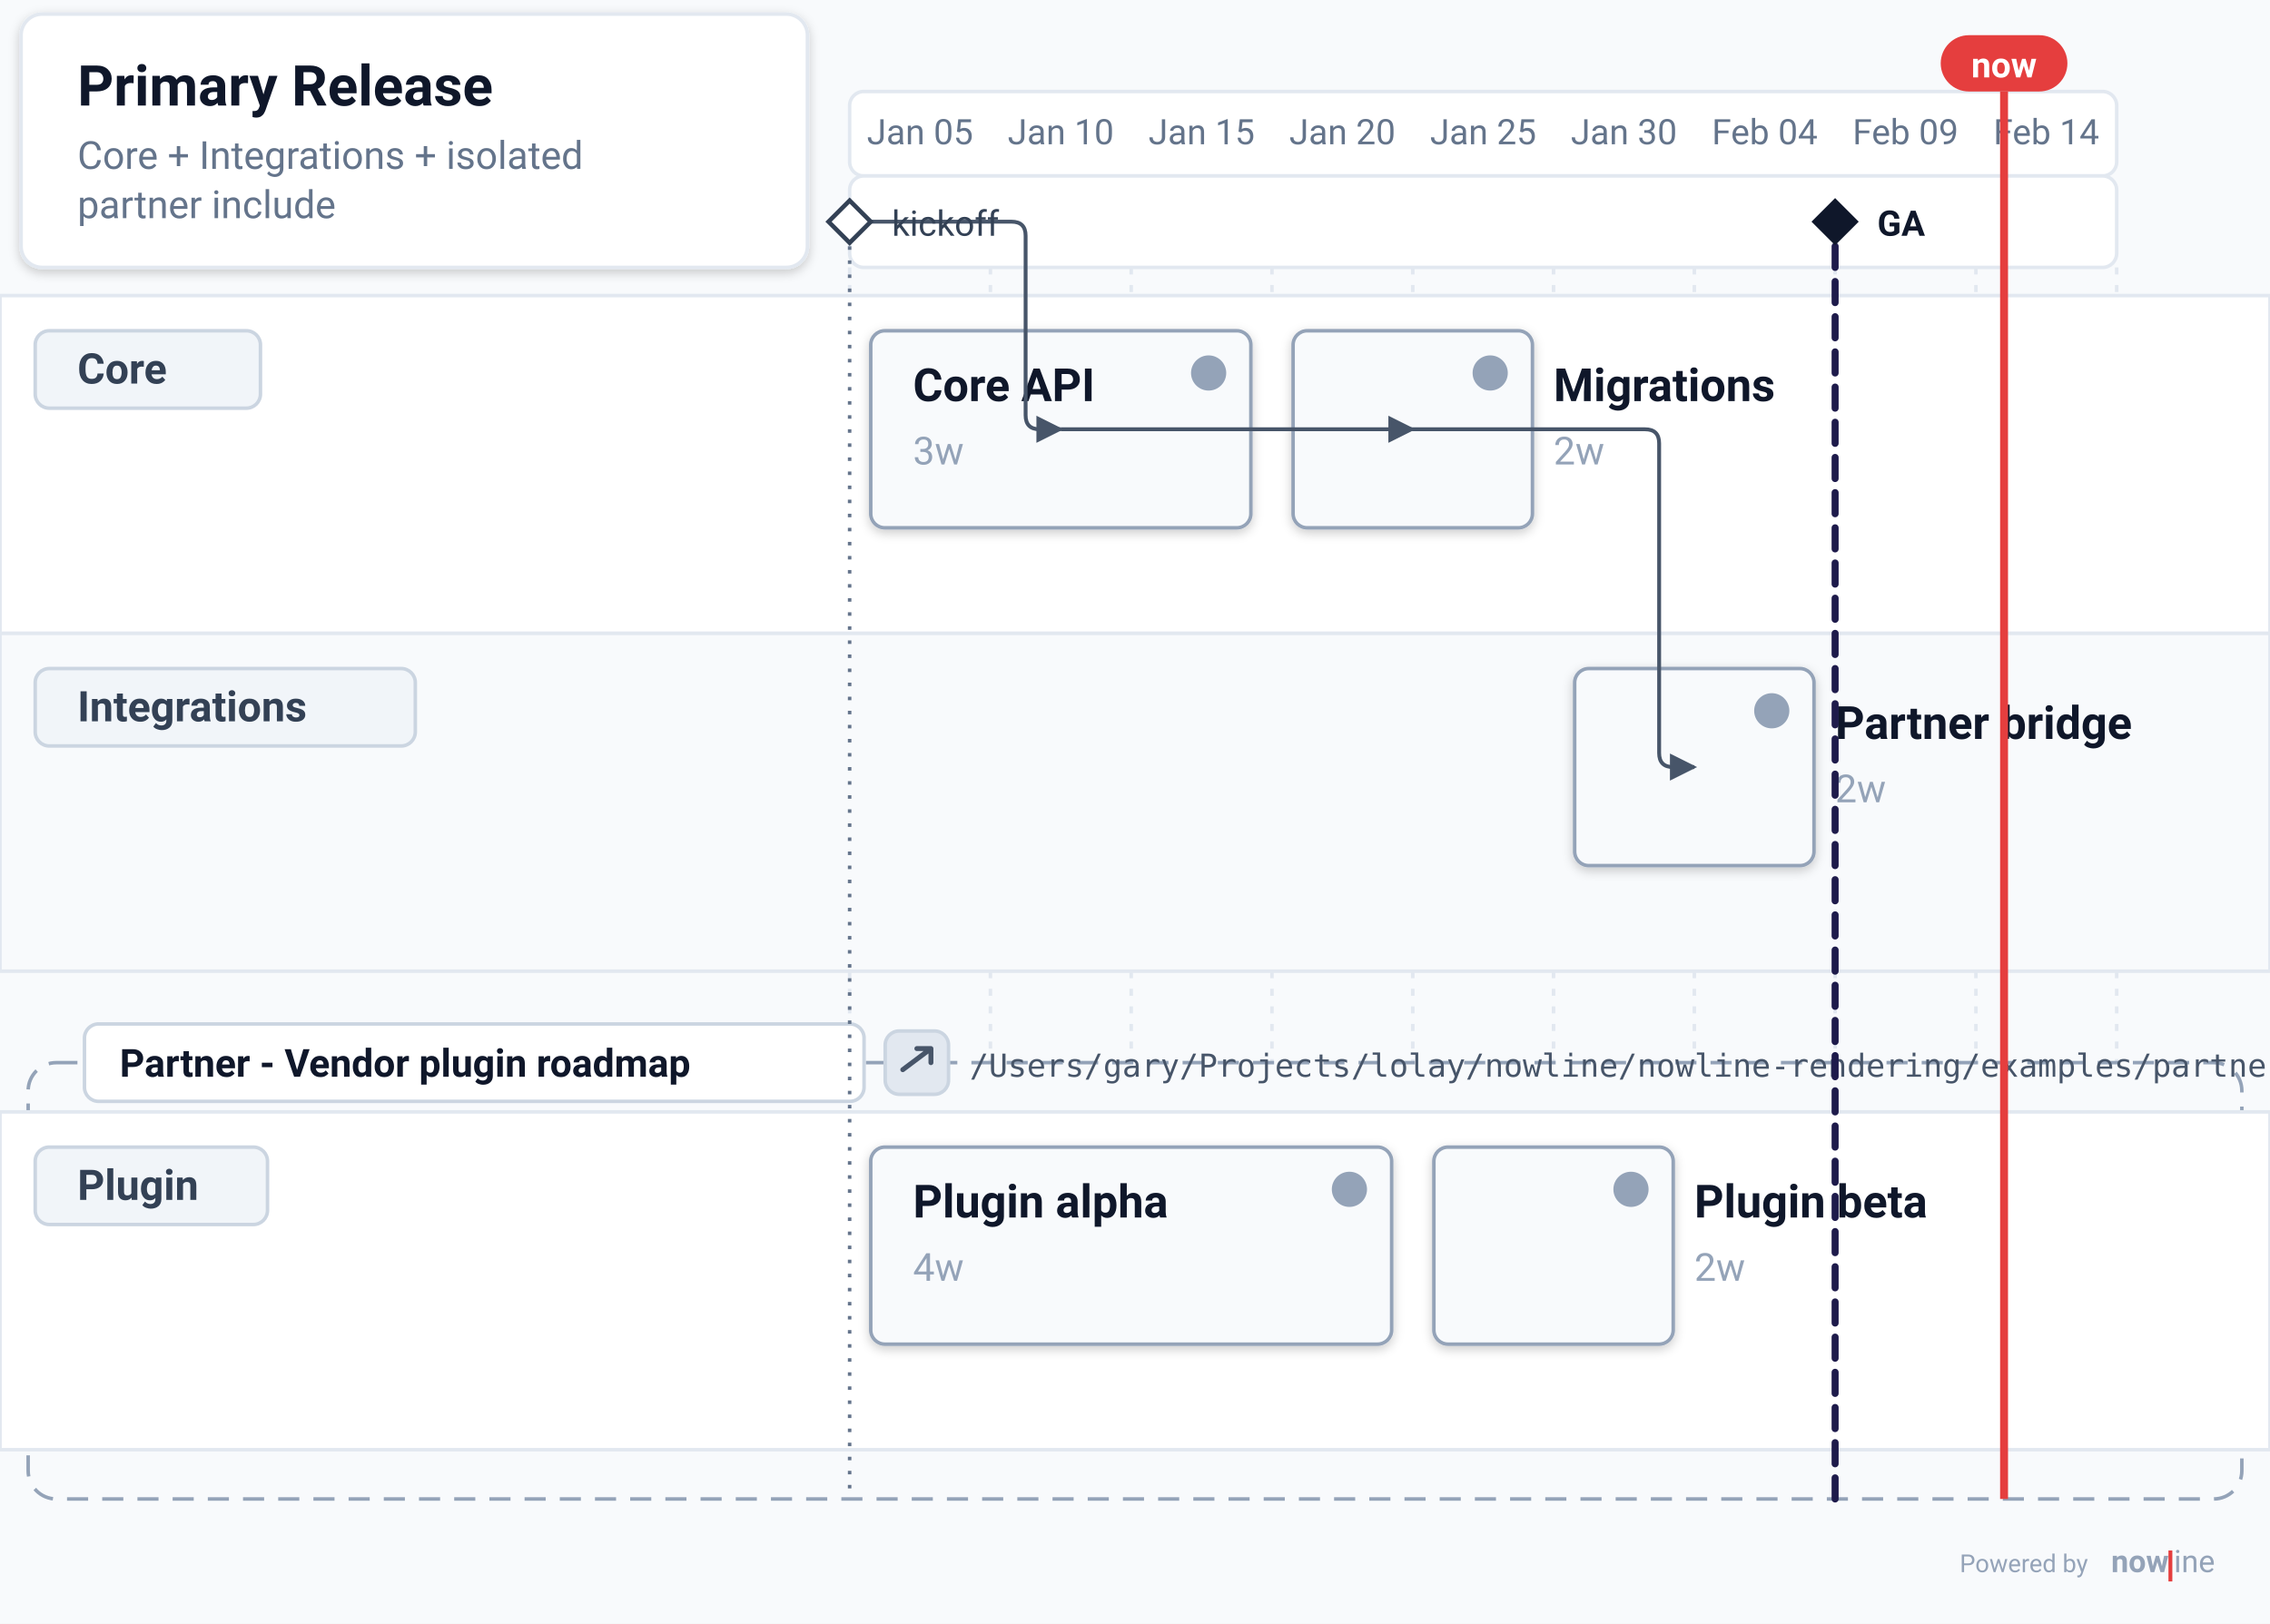
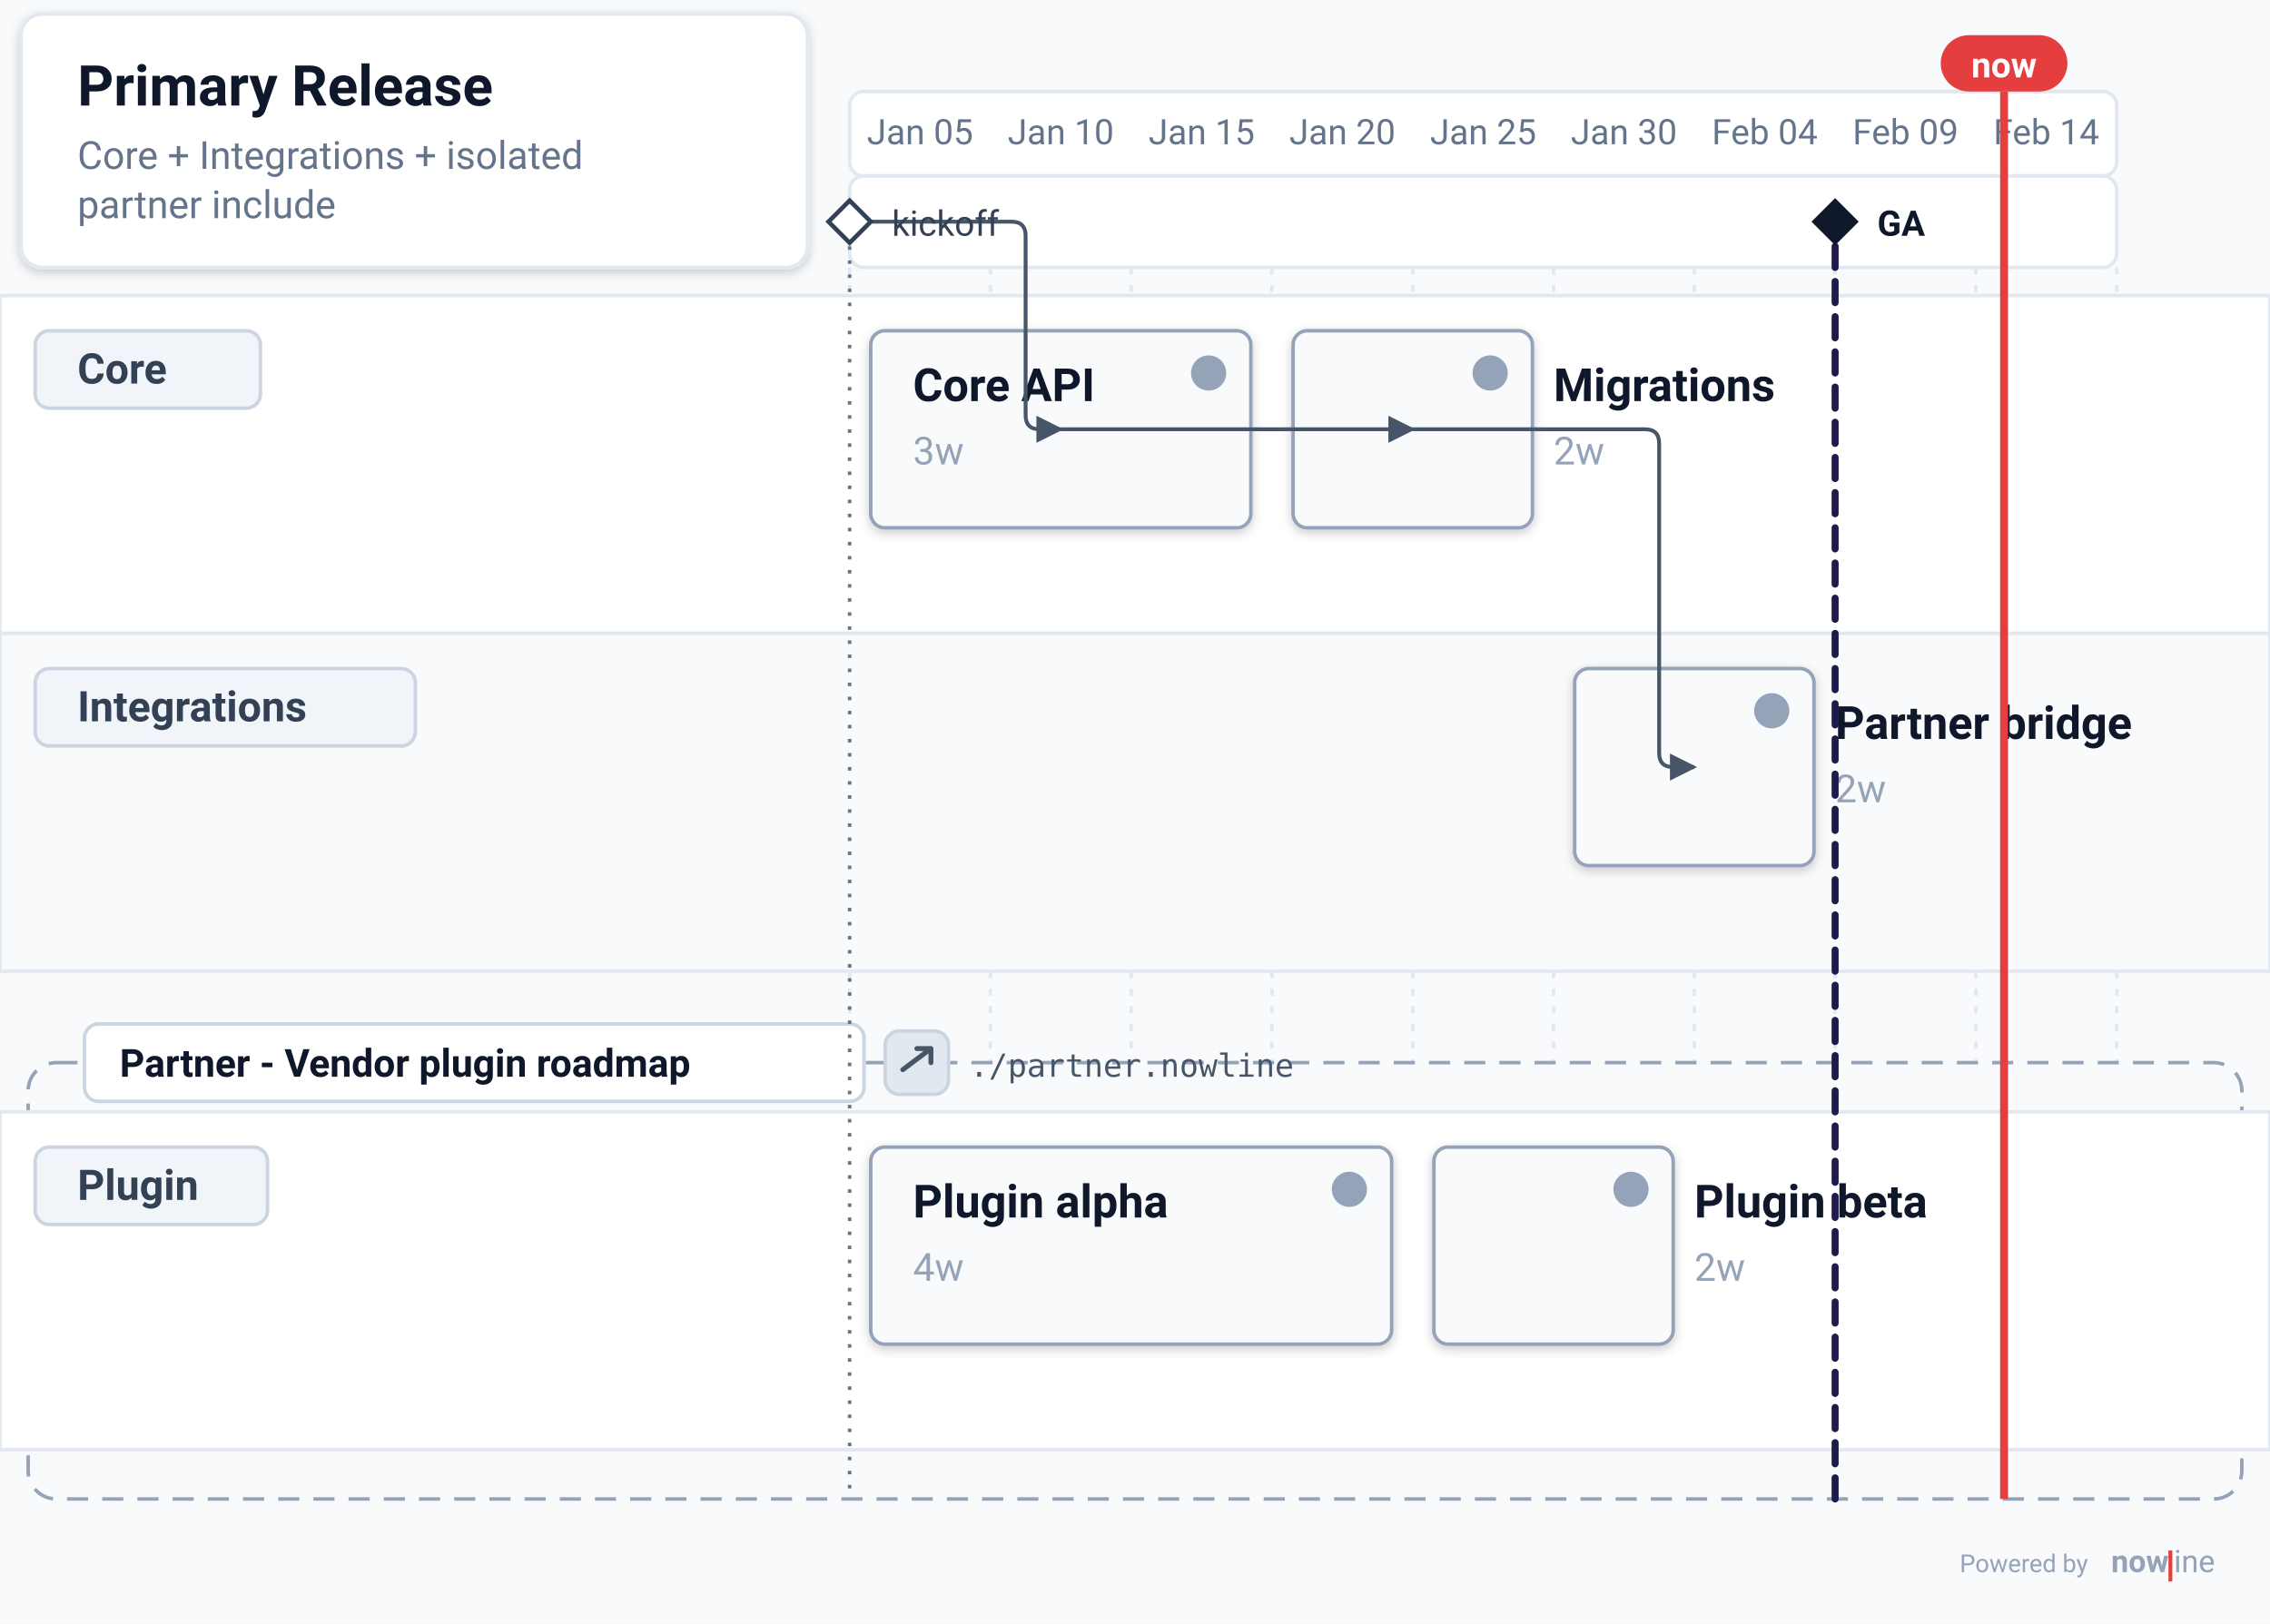
<svg xmlns="http://www.w3.org/2000/svg" data-generator="nowline" data-theme="light" height="461.44" viewBox="0 0 644.96 461.44" width="644.96">
  <defs>
    <filter height="200%" id="nl-0-root-shadow-subtle" width="200%" x="-50%" y="-50%">
      <feGaussianBlur in="SourceAlpha" stdDeviation="1.5" />
      <feOffset dx="0" dy="1" result="offsetblur" />
      <feComponentTransfer>
        <feFuncA type="linear" slope="0.2" />
      </feComponentTransfer>
      <feMerge>
        <feMergeNode />
        <feMergeNode in="SourceGraphic" />
      </feMerge>
    </filter>
    <filter height="200%" id="nl-0-root-shadow-fuzzy" width="200%" x="-50%" y="-50%">
      <feGaussianBlur in="SourceAlpha" stdDeviation="5" />
      <feOffset dx="0" dy="3" result="offsetblur" />
      <feComponentTransfer>
        <feFuncA type="linear" slope="0.3" />
      </feComponentTransfer>
      <feMerge>
        <feMergeNode />
        <feMergeNode in="SourceGraphic" />
      </feMerge>
    </filter>
    <filter height="200%" id="nl-0-root-shadow-hard" width="200%" x="-50%" y="-50%">
      <feGaussianBlur in="SourceAlpha" stdDeviation="0" />
      <feOffset dx="2" dy="2" result="offsetblur" />
      <feComponentTransfer>
        <feFuncA type="linear" slope="0.45" />
      </feComponentTransfer>
      <feMerge>
        <feMergeNode />
        <feMergeNode in="SourceGraphic" />
      </feMerge>
    </filter>
    <marker id="nl-arrow" viewBox="0 0 10 10" refX="9" refY="5" markerWidth="7" markerHeight="7" orient="auto">
      <path d="M 0 0 L 10 5 L 0 10 z" fill="#475569" />
    </marker>
    <marker id="nl-arrow-light" viewBox="0 0 10 10" refX="9" refY="5" markerWidth="7" markerHeight="7" orient="auto">
      <path d="M 0 0 L 10 5 L 0 10 z" fill="#94a3b8" />
    </marker>
    <marker id="nl-arrow-dark" viewBox="0 0 10 10" refX="9" refY="5" markerWidth="7" markerHeight="7" orient="auto">
      <path d="M 0 0 L 10 5 L 0 10 z" fill="#0f172a" />
    </marker>
  </defs>
  <rect fill="#f8fafc" height="461.44" width="644.96" x="0" y="0" />
  <g data-layer="timeline">
    <rect fill="#ffffff" height="24" rx="4" ry="4" stroke="#e2e8f0" stroke-width="1" width="360" x="241.4" y="26" />
    <rect fill="#ffffff" height="26" rx="4" ry="4" stroke="#e2e8f0" stroke-width="1" width="360" x="241.4" y="50" />
    <text fill="#64748b" font-family="system-ui, -apple-system, &quot;Segoe UI&quot;, Roboto, sans-serif" font-size="10" text-anchor="middle" x="261.4" y="41">Jan 05</text>
    <line stroke="#e2e8f0" stroke-dasharray="2 3" stroke-width="1" x1="241.4" x2="241.4" y1="76" y2="426" />
    <text fill="#64748b" font-family="system-ui, -apple-system, &quot;Segoe UI&quot;, Roboto, sans-serif" font-size="10" text-anchor="middle" x="301.4" y="41">Jan 10</text>
    <line stroke="#e2e8f0" stroke-dasharray="2 3" stroke-width="1" x1="281.4" x2="281.4" y1="76" y2="426" />
    <text fill="#64748b" font-family="system-ui, -apple-system, &quot;Segoe UI&quot;, Roboto, sans-serif" font-size="10" text-anchor="middle" x="341.4" y="41">Jan 15</text>
    <line stroke="#e2e8f0" stroke-dasharray="2 3" stroke-width="1" x1="321.4" x2="321.4" y1="76" y2="426" />
    <text fill="#64748b" font-family="system-ui, -apple-system, &quot;Segoe UI&quot;, Roboto, sans-serif" font-size="10" text-anchor="middle" x="381.4" y="41">Jan 20</text>
    <line stroke="#e2e8f0" stroke-dasharray="2 3" stroke-width="1" x1="361.4" x2="361.4" y1="76" y2="426" />
    <text fill="#64748b" font-family="system-ui, -apple-system, &quot;Segoe UI&quot;, Roboto, sans-serif" font-size="10" text-anchor="middle" x="421.4" y="41">Jan 25</text>
    <line stroke="#e2e8f0" stroke-dasharray="2 3" stroke-width="1" x1="401.4" x2="401.4" y1="76" y2="426" />
    <text fill="#64748b" font-family="system-ui, -apple-system, &quot;Segoe UI&quot;, Roboto, sans-serif" font-size="10" text-anchor="middle" x="461.4" y="41">Jan 30</text>
    <line stroke="#e2e8f0" stroke-dasharray="2 3" stroke-width="1" x1="441.4" x2="441.4" y1="76" y2="426" />
    <text fill="#64748b" font-family="system-ui, -apple-system, &quot;Segoe UI&quot;, Roboto, sans-serif" font-size="10" text-anchor="middle" x="501.4" y="41">Feb 04</text>
    <line stroke="#e2e8f0" stroke-dasharray="2 3" stroke-width="1" x1="481.4" x2="481.4" y1="76" y2="426" />
    <text fill="#64748b" font-family="system-ui, -apple-system, &quot;Segoe UI&quot;, Roboto, sans-serif" font-size="10" text-anchor="middle" x="541.4" y="41">Feb 09</text>
    <line stroke="#e2e8f0" stroke-dasharray="2 3" stroke-width="1" x1="521.4" x2="521.4" y1="76" y2="426" />
    <text fill="#64748b" font-family="system-ui, -apple-system, &quot;Segoe UI&quot;, Roboto, sans-serif" font-size="10" text-anchor="middle" x="581.4" y="41">Feb 14</text>
    <line stroke="#e2e8f0" stroke-dasharray="2 3" stroke-width="1" x1="561.4" x2="561.4" y1="76" y2="426" />
    <line stroke="#e2e8f0" stroke-dasharray="2 3" stroke-width="1" x1="601.4" x2="601.4" y1="76" y2="426" />
  </g>
  <g data-id="core" data-layer="swimlane">
    <rect fill="#ffffff" height="96" stroke="#e2e8f0" stroke-width="1" width="644.96" x="0" y="84" />
    <rect fill="#f1f5f9" height="22" rx="4" ry="4" stroke="#cbd5e1" stroke-width="1" width="64" x="10" y="94" />
    <text fill="#334155" font-family="system-ui, -apple-system, &quot;Segoe UI&quot;, Roboto, sans-serif" font-size="12" font-weight="600" x="22" y="109">Core</text>
    <g data-id="core-api" data-layer="item">
      <rect fill="#f8fafc" filter="url(#nl-0-root-shadow-subtle)" height="56" rx="4" ry="4" stroke="#94a3b8" stroke-width="1" width="108" x="247.4" y="94" />
      <circle cx="343.4" cy="106" fill="#94a3b8" r="5" />
      <text fill="#0f172a" font-family="system-ui, -apple-system, &quot;Segoe UI&quot;, Roboto, sans-serif" font-size="13" font-weight="600" x="259.4" y="114">Core API</text>
      <text fill="#94a3b8" font-family="system-ui, -apple-system, &quot;Segoe UI&quot;, Roboto, sans-serif" font-size="11" x="259.4" y="132">3w</text>
    </g>
    <g data-id="migrations" data-layer="item">
      <rect fill="#f8fafc" filter="url(#nl-0-root-shadow-subtle)" height="56" rx="4" ry="4" stroke="#94a3b8" stroke-width="1" width="68" x="367.4" y="94" />
      <circle cx="423.4" cy="106" fill="#94a3b8" r="5" />
      <text fill="#0f172a" font-family="system-ui, -apple-system, &quot;Segoe UI&quot;, Roboto, sans-serif" font-size="13" font-weight="600" x="441.4" y="114">Migrations</text>
      <text fill="#94a3b8" font-family="system-ui, -apple-system, &quot;Segoe UI&quot;, Roboto, sans-serif" font-size="11" x="441.4" y="132">2w</text>
    </g>
  </g>
  <g data-id="integrations" data-layer="swimlane">
    <rect fill="#f8fafc" height="96" stroke="#e2e8f0" stroke-width="1" width="644.96" x="0" y="180" />
    <rect fill="#f1f5f9" height="22" rx="4" ry="4" stroke="#cbd5e1" stroke-width="1" width="108" x="10" y="190" />
    <text fill="#334155" font-family="system-ui, -apple-system, &quot;Segoe UI&quot;, Roboto, sans-serif" font-size="12" font-weight="600" x="22" y="205">Integrations</text>
    <g data-id="bridge" data-layer="item">
      <rect fill="#f8fafc" filter="url(#nl-0-root-shadow-subtle)" height="56" rx="4" ry="4" stroke="#94a3b8" stroke-width="1" width="68" x="447.4" y="190" />
      <circle cx="503.4" cy="202" fill="#94a3b8" r="5" />
      <text fill="#0f172a" font-family="system-ui, -apple-system, &quot;Segoe UI&quot;, Roboto, sans-serif" font-size="13" font-weight="600" x="521.4" y="210">Partner bridge</text>
      <text fill="#94a3b8" font-family="system-ui, -apple-system, &quot;Segoe UI&quot;, Roboto, sans-serif" font-size="11" x="521.4" y="228">2w</text>
    </g>
  </g>
  <g data-layer="include">
    <rect fill="#f8fafc" height="124" rx="8" ry="8" stroke="#94a3b8" stroke-dasharray="6 4" stroke-width="1" width="628.96" x="8" y="302" />
    <g data-id="plugin" data-layer="swimlane">
      <rect fill="#ffffff" height="96" stroke="#e2e8f0" stroke-width="1" width="644.96" x="0" y="316" />
      <rect fill="#f1f5f9" height="22" rx="4" ry="4" stroke="#cbd5e1" stroke-width="1" width="66" x="10" y="326" />
      <text fill="#334155" font-family="system-ui, -apple-system, &quot;Segoe UI&quot;, Roboto, sans-serif" font-size="12" font-weight="600" x="22" y="341">Plugin</text>
      <g data-id="plugin-alpha" data-layer="item">
        <rect fill="#f8fafc" filter="url(#nl-0-root-shadow-subtle)" height="56" rx="4" ry="4" stroke="#94a3b8" stroke-width="1" width="148" x="247.4" y="326" />
        <circle cx="383.4" cy="338" fill="#94a3b8" r="5" />
        <text fill="#0f172a" font-family="system-ui, -apple-system, &quot;Segoe UI&quot;, Roboto, sans-serif" font-size="13" font-weight="600" x="259.4" y="346">Plugin alpha</text>
        <text fill="#94a3b8" font-family="system-ui, -apple-system, &quot;Segoe UI&quot;, Roboto, sans-serif" font-size="11" x="259.4" y="364">4w</text>
      </g>
      <g data-id="plugin-beta" data-layer="item">
        <rect fill="#f8fafc" filter="url(#nl-0-root-shadow-subtle)" height="56" rx="4" ry="4" stroke="#94a3b8" stroke-width="1" width="68" x="407.4" y="326" />
        <circle cx="463.4" cy="338" fill="#94a3b8" r="5" />
        <text fill="#0f172a" font-family="system-ui, -apple-system, &quot;Segoe UI&quot;, Roboto, sans-serif" font-size="13" font-weight="600" x="481.4" y="346">Plugin beta</text>
        <text fill="#94a3b8" font-family="system-ui, -apple-system, &quot;Segoe UI&quot;, Roboto, sans-serif" font-size="11" x="481.4" y="364">2w</text>
      </g>
    </g>
    <rect fill="#ffffff" height="22" rx="4" ry="4" stroke="#cbd5e1" stroke-width="1" width="221.5" x="24" y="291" />
    <text fill="#0f172a" font-family="system-ui, -apple-system, &quot;Segoe UI&quot;, Roboto, sans-serif" font-size="11" font-weight="600" x="34" y="306">Partner - Vendor plugin roadmap</text>
    <rect fill="#e2e8f0" height="18" rx="4" ry="4" stroke="#cbd5e1" stroke-width="1" width="18" x="251.5" y="293" />
    <path d="M256.5 304 L264.5 298 M260.5 298 L264.5 298 L264.5 302" fill="none" stroke="#475569" stroke-linecap="round" stroke-linejoin="round" stroke-width="1.4" />
-     <text fill="#475569" font-family="ui-monospace, SFMono-Regular, Menlo, Consolas, monospace" font-size="9" x="275.5" y="306">/Users/gary/Projects/lolay/nowline/nowline-rendering/examples/partner.nowline</text>
+     <text fill="#475569" font-family="ui-monospace, SFMono-Regular, Menlo, Consolas, monospace" font-size="9" x="275.5" y="306">./partner.nowline</text>
  </g>
  <path d="M241.4 63 L287.4 63 Q291.4 63 291.4 67 L291.4 118 Q291.4 122 295.4 122 L301.4 122" fill="none" marker-end="url(#nl-arrow)" stroke="#475569" stroke-linejoin="round" stroke-width="1.1" />
  <path d="M301.4 122 L401.4 122" fill="none" marker-end="url(#nl-arrow)" stroke="#475569" stroke-linejoin="round" stroke-width="1.1" />
  <path d="M401.4 122 L467.4 122 Q471.4 122 471.4 126 L471.4 214 Q471.4 218 475.4 218 L481.4 218" fill="none" marker-end="url(#nl-arrow)" stroke="#475569" stroke-linejoin="round" stroke-width="1.1" />
  <line stroke="#64748b" stroke-dasharray="1 3" stroke-width="1" x1="241.4" x2="241.4" y1="70" y2="426" />
  <line stroke="#1e1b4b" stroke-dasharray="6 4" stroke-linecap="round" stroke-width="2" x1="521.4" x2="521.4" y1="70" y2="426" />
  <g data-id="kickoff" data-layer="anchor">
    <path d="M241.4 57 L247.4 63 L241.4 69 L235.4 63 Z" fill="#ffffff" stroke="#334155" stroke-width="1.25" />
    <text fill="#334155" font-family="system-ui, -apple-system, &quot;Segoe UI&quot;, Roboto, sans-serif" font-size="10" x="253.4" y="67">kickoff</text>
  </g>
  <g data-id="ga" data-layer="milestone">
    <path d="M521.4 57 L527.4 63 L521.4 69 L515.4 63 Z" fill="#0f172a" stroke="#0f172a" stroke-width="1" />
    <text fill="#0f172a" font-family="system-ui, -apple-system, &quot;Segoe UI&quot;, Roboto, sans-serif" font-size="10" font-weight="600" x="533.4" y="67">GA</text>
  </g>
  <g data-layer="nowline">
    <line stroke="#e53e3e" stroke-width="2.25" x1="569.4" x2="569.4" y1="26" y2="426" />
    <rect fill="#e53e3e" height="16" rx="8" ry="8" width="36" x="551.4" y="10" />
    <text fill="#ffffff" font-family="system-ui, -apple-system, &quot;Segoe UI&quot;, Roboto, sans-serif" font-size="10" font-weight="700" text-anchor="middle" x="569.4" y="22">now</text>
  </g>
  <g data-id="nl-0-root-header" data-layer="header">
    <rect fill="#ffffff" filter="url(#nl-0-root-shadow-subtle)" height="72" rx="6" ry="6" stroke="#e2e8f0" stroke-width="1" width="223.4" x="6" y="4" />
    <text fill="#0f172a" font-family="system-ui, -apple-system, &quot;Segoe UI&quot;, Roboto, sans-serif" font-size="16" font-weight="600" x="22" y="30">Primary Release</text>
    <text fill="#64748b" font-family="system-ui, -apple-system, &quot;Segoe UI&quot;, Roboto, sans-serif" font-size="11" x="22" y="48">Core + Integrations + isolated</text>
    <text fill="#64748b" font-family="system-ui, -apple-system, &quot;Segoe UI&quot;, Roboto, sans-serif" font-size="11" x="22" y="62">partner include</text>
  </g>
  <a aria-label="Powered by nowline" href="https://nowline.io" rel="noopener" target="_blank">
    <g data-layer="attribution">
      <g transform="translate(556.8 438) scale(0.22)">
        <text fill="#94a3b8" font-family="system-ui, -apple-system, &quot;Segoe UI&quot;, Roboto, sans-serif" font-size="32" font-weight="400" x="0" y="40">Powered by</text>
        <text fill="#94a3b8" font-family="system-ui, -apple-system, &quot;Segoe UI&quot;, Roboto, sans-serif" font-size="40" font-weight="700" x="195.6" y="40">now</text>
        <rect fill="#e53e3e" height="40" width="5" x="269.6" y="12" />
        <text fill="#94a3b8" font-family="system-ui, -apple-system, &quot;Segoe UI&quot;, Roboto, sans-serif" font-size="40" font-weight="400" x="276.6" y="40">ine</text>
      </g>
    </g>
  </a>
</svg>
